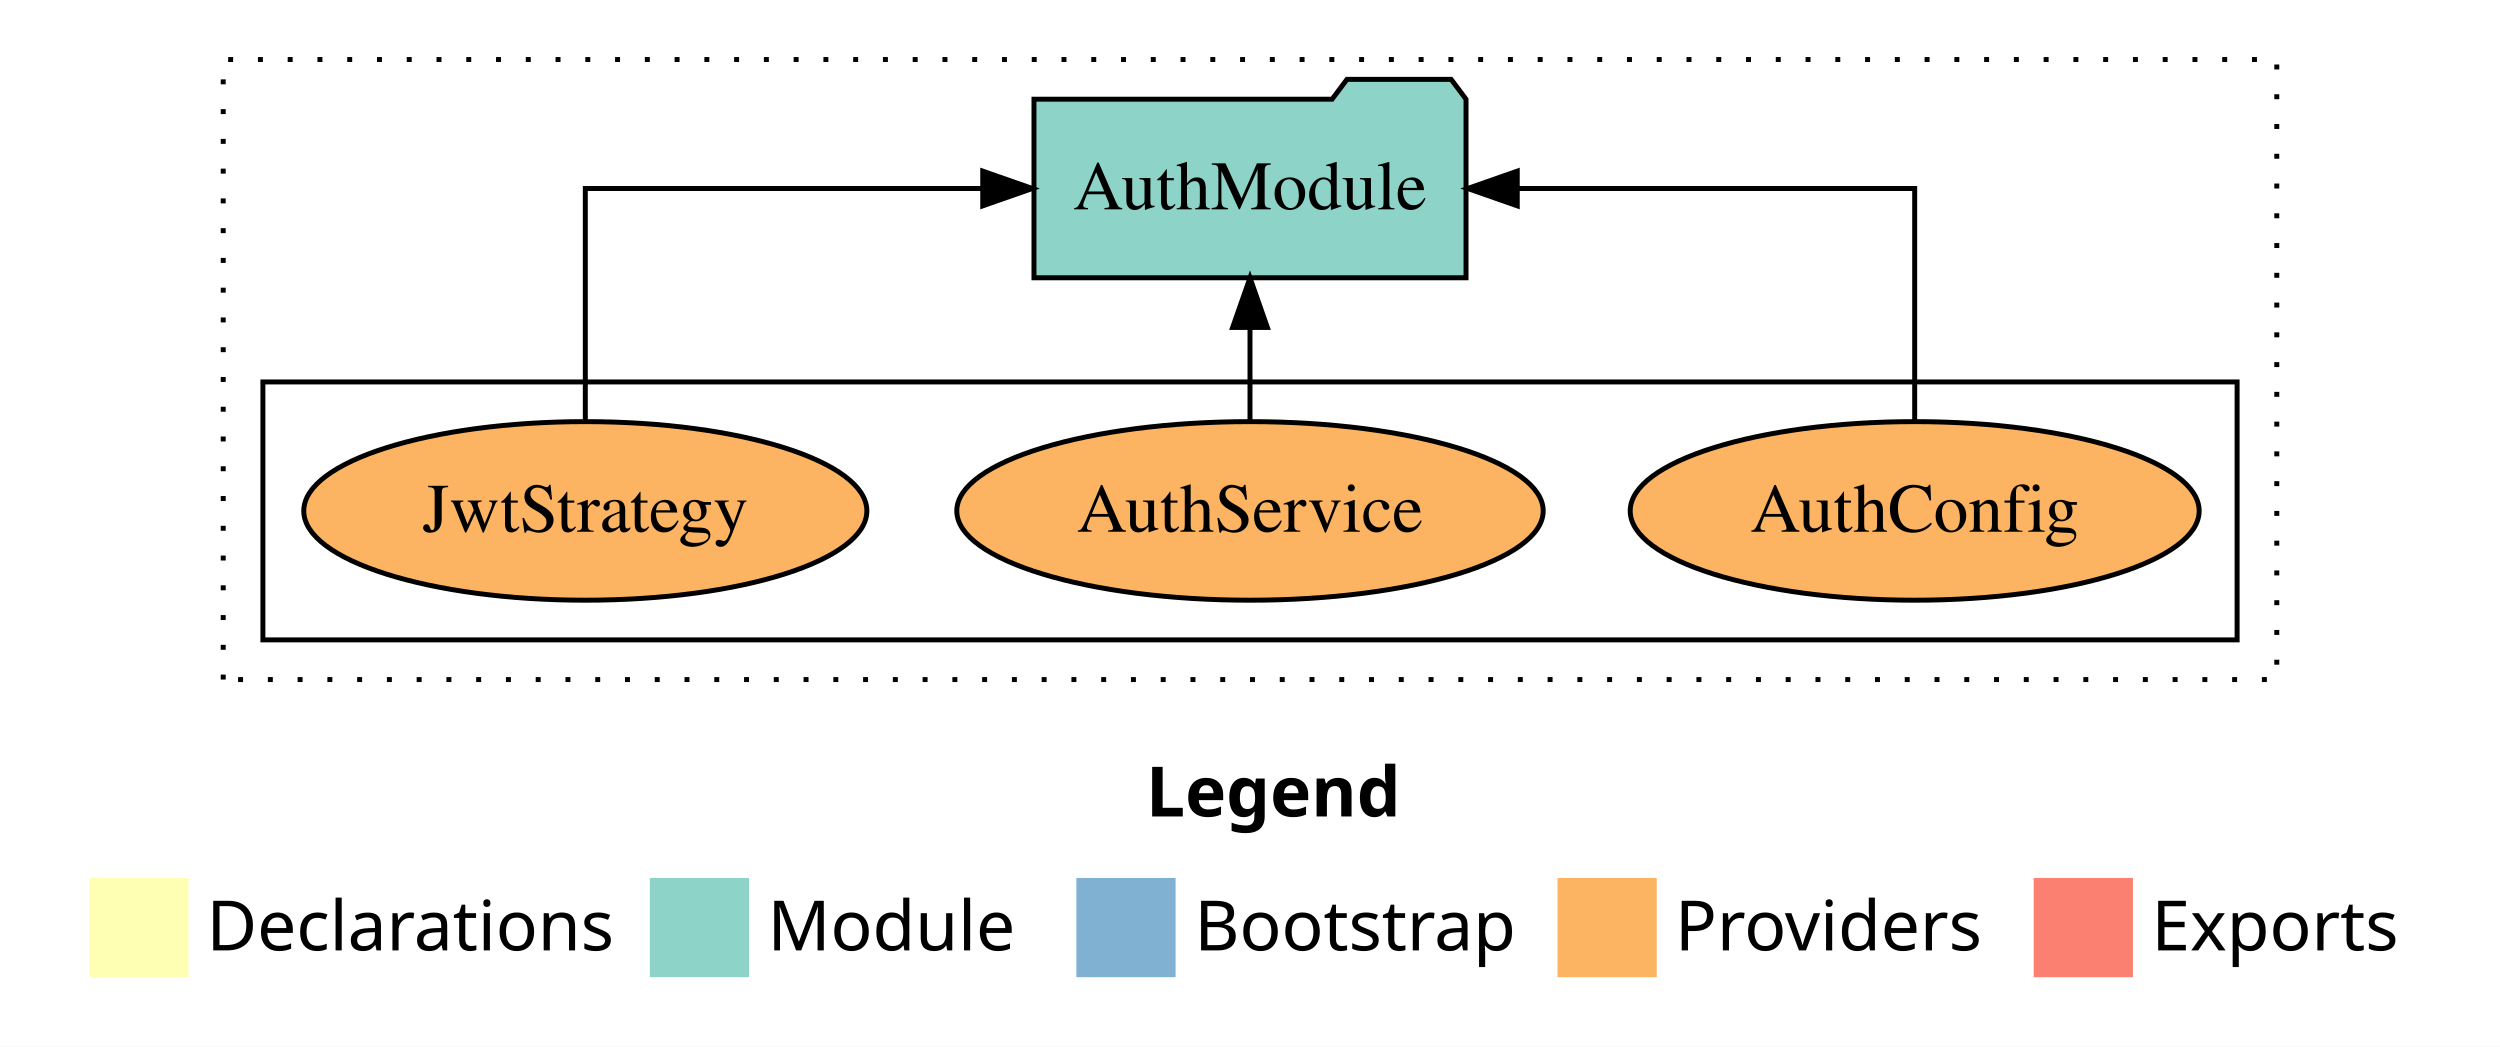
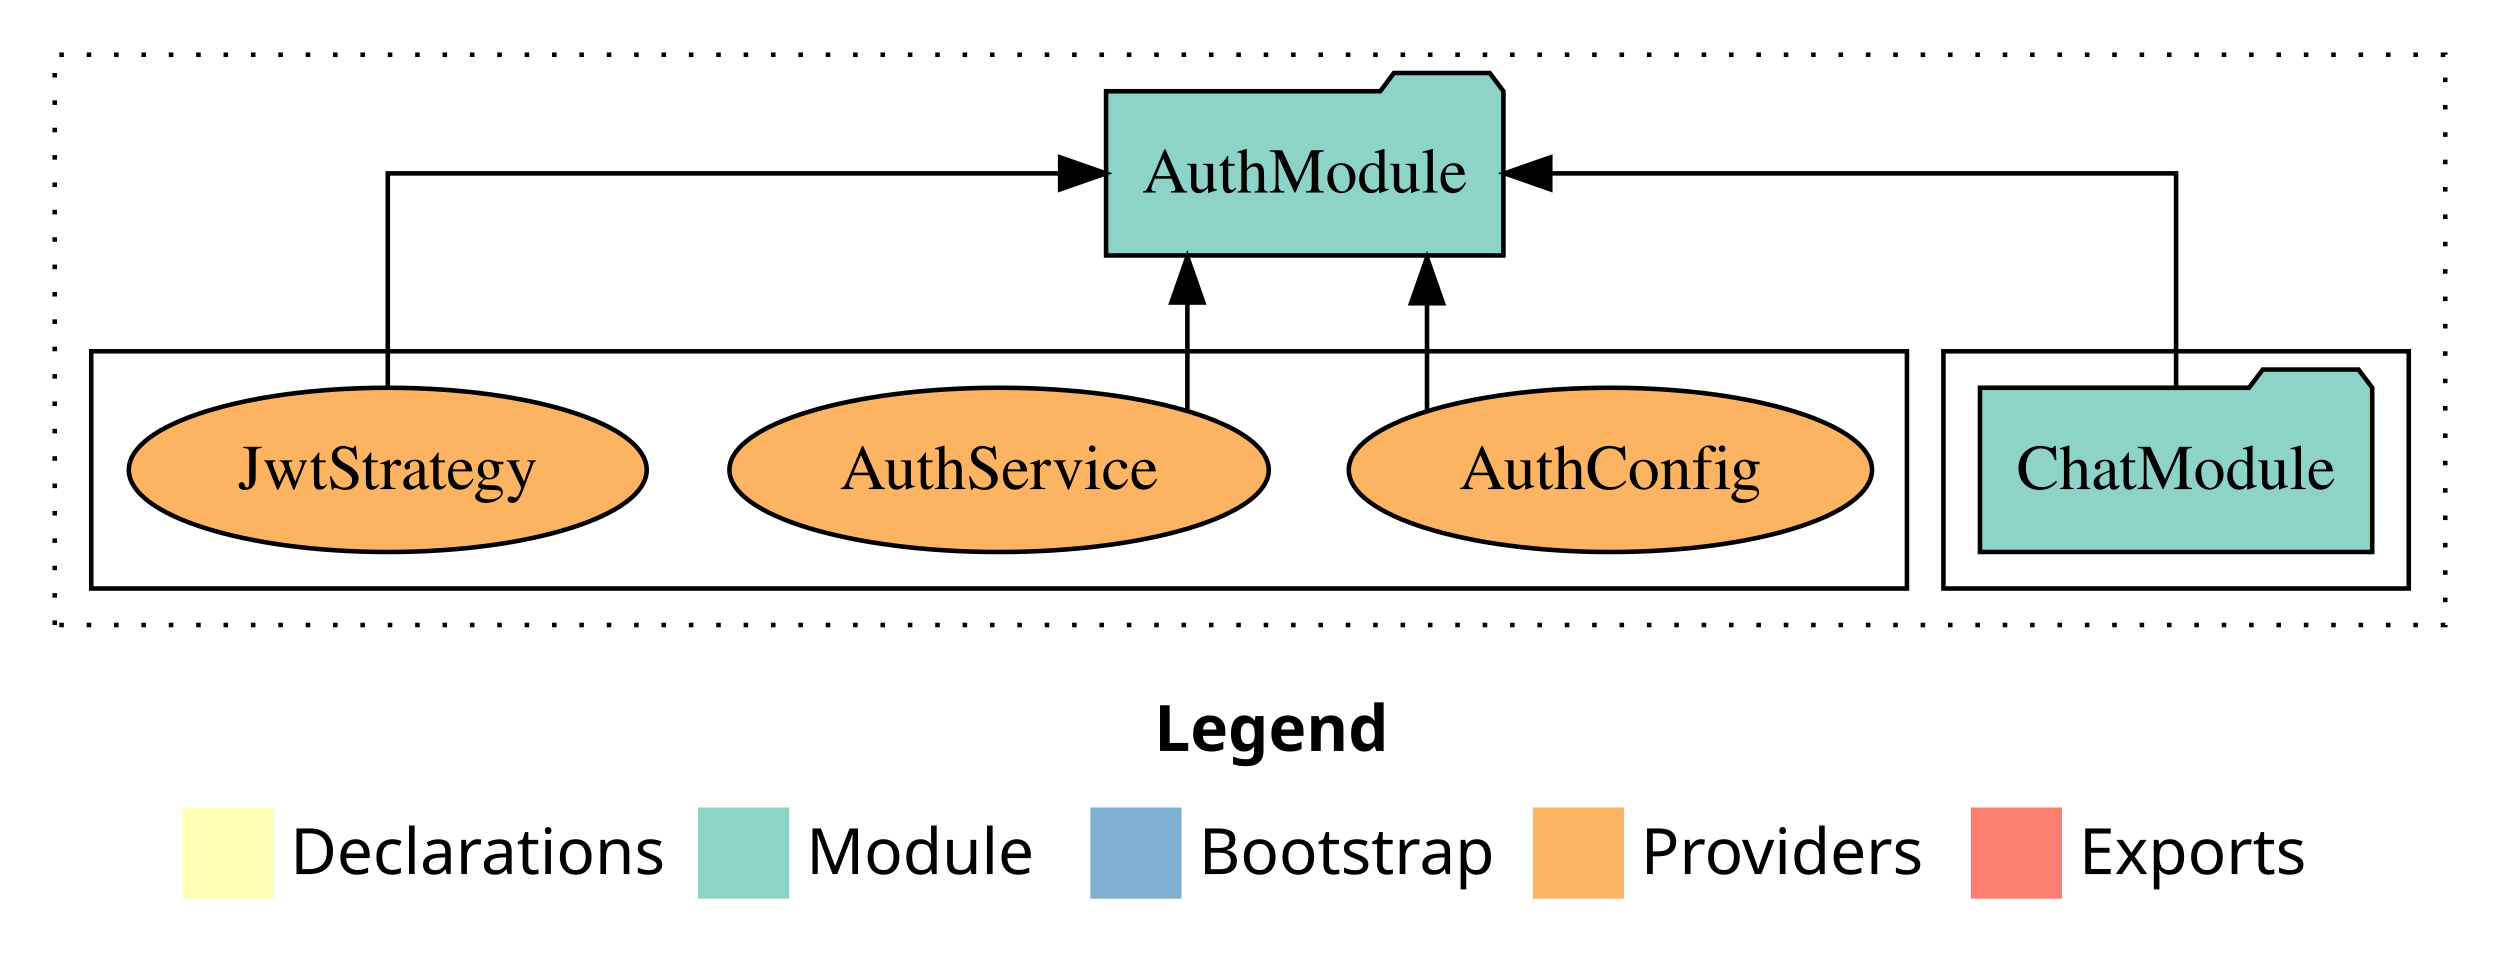
- <svg xmlns="http://www.w3.org/2000/svg" width="504pt" height="211pt" viewBox="0.00 0.00 504.00 211.00">
+ <svg xmlns="http://www.w3.org/2000/svg" width="548pt" height="211pt" viewBox="0.00 0.00 548.00 211.00">
  <g id="graph0" class="graph" transform="scale(1 1) rotate(0) translate(4 207)">
-     <polygon fill="white" stroke="transparent" points="-4,4 -4,-207 500,-207 500,4 -4,4" />
-     <text text-anchor="start" x="227.01" y="-42.4" font-family="Times-12" font-weight="bold" font-size="14.00">Legend</text>
-     <polygon fill="#ffffb3" stroke="transparent" points="14,-10 14,-30 34,-30 34,-10 14,-10" />
-     <text text-anchor="start" x="37.63" y="-15.4" font-family="Times-12" font-size="14.00">  Declarations</text>
-     <polygon fill="#8dd3c7" stroke="transparent" points="127,-10 127,-30 147,-30 147,-10 127,-10" />
-     <text text-anchor="start" x="150.73" y="-15.4" font-family="Times-12" font-size="14.00">  Module</text>
-     <polygon fill="#80b1d3" stroke="transparent" points="213,-10 213,-30 233,-30 233,-10 213,-10" />
-     <text text-anchor="start" x="236.78" y="-15.4" font-family="Times-12" font-size="14.00">  Bootstrap</text>
-     <polygon fill="#fdb462" stroke="transparent" points="310,-10 310,-30 330,-30 330,-10 310,-10" />
-     <text text-anchor="start" x="333.67" y="-15.4" font-family="Times-12" font-size="14.00">  Providers</text>
-     <polygon fill="#fb8072" stroke="transparent" points="406,-10 406,-30 426,-30 426,-10 406,-10" />
-     <text text-anchor="start" x="429.73" y="-15.4" font-family="Times-12" font-size="14.00">  Exports</text>
+     <polygon fill="white" stroke="transparent" points="-4,4 -4,-207 544,-207 544,4 -4,4" />
+     <text text-anchor="start" x="249.01" y="-42.4" font-family="Times-12" font-weight="bold" font-size="14.00">Legend</text>
+     <polygon fill="#ffffb3" stroke="transparent" points="36,-10 36,-30 56,-30 56,-10 36,-10" />
+     <text text-anchor="start" x="59.63" y="-15.4" font-family="Times-12" font-size="14.00">  Declarations</text>
+     <polygon fill="#8dd3c7" stroke="transparent" points="149,-10 149,-30 169,-30 169,-10 149,-10" />
+     <text text-anchor="start" x="172.73" y="-15.4" font-family="Times-12" font-size="14.00">  Module</text>
+     <polygon fill="#80b1d3" stroke="transparent" points="235,-10 235,-30 255,-30 255,-10 235,-10" />
+     <text text-anchor="start" x="258.78" y="-15.4" font-family="Times-12" font-size="14.00">  Bootstrap</text>
+     <polygon fill="#fdb462" stroke="transparent" points="332,-10 332,-30 352,-30 352,-10 332,-10" />
+     <text text-anchor="start" x="355.67" y="-15.4" font-family="Times-12" font-size="14.00">  Providers</text>
+     <polygon fill="#fb8072" stroke="transparent" points="428,-10 428,-30 448,-30 448,-10 428,-10" />
+     <text text-anchor="start" x="451.73" y="-15.4" font-family="Times-12" font-size="14.00">  Exports</text>
    <g id="clust1" class="cluster">
-       <polygon fill="none" stroke="black" stroke-dasharray="1,5" points="41,-70 41,-195 455,-195 455,-70 41,-70" />
+       <polygon fill="none" stroke="black" stroke-dasharray="1,5" points="8,-70 8,-195 532,-195 532,-70 8,-70" />
+     </g>
+     <g id="clust3" class="cluster">
+       <polygon fill="none" stroke="black" points="422,-78 422,-130 524,-130 524,-78 422,-78" />
    </g>
    <g id="clust6" class="cluster">
-       <polygon fill="none" stroke="black" points="49,-78 49,-130 447,-130 447,-78 49,-78" />
+       <polygon fill="none" stroke="black" points="16,-78 16,-130 414,-130 414,-78 16,-78" />
    </g>
    <g id="node1" class="node">
-       <ellipse fill="#fdb462" stroke="black" cx="382" cy="-104" rx="57.35" ry="18" />
-       <text text-anchor="middle" x="382" y="-99.8" font-family="Times,serif" font-size="14.00">AuthConfig</text>
+       <polygon fill="#8dd3c7" stroke="black" points="515.99,-122 512.99,-126 491.99,-126 488.99,-122 430.01,-122 430.01,-86 515.99,-86 515.99,-122" />
+       <text text-anchor="middle" x="473" y="-99.8" font-family="Times,serif" font-size="14.00">ChatModule</text>
+     </g>
+     <g id="node2" class="node">
+       <polygon fill="#8dd3c7" stroke="black" points="325.55,-187 322.55,-191 301.55,-191 298.55,-187 238.45,-187 238.45,-151 325.55,-151 325.55,-187" />
+       <text text-anchor="middle" x="282" y="-164.8" font-family="Times,serif" font-size="14.00">AuthModule</text>
+     </g>
+     <g id="edge1" class="edge">
+       <path fill="none" stroke="black" d="M473,-122.11C473,-141.34 473,-169 473,-169 473,-169 335.82,-169 335.82,-169" />
+       <polygon fill="black" stroke="black" points="335.82,-165.5 325.82,-169 335.82,-172.5 335.82,-165.5" />
+     </g>
+     <g id="node3" class="node">
+       <ellipse fill="#fdb462" stroke="black" cx="349" cy="-104" rx="57.35" ry="18" />
+       <text text-anchor="middle" x="349" y="-99.8" font-family="Times,serif" font-size="14.00">AuthConfig</text>
+     </g>
+     <g id="edge2" class="edge">
+       <path fill="none" stroke="black" d="M308.8,-116.84C308.8,-116.84 308.8,-140.52 308.8,-140.52" />
+       <polygon fill="black" stroke="black" points="305.3,-140.52 308.8,-150.52 312.3,-140.52 305.3,-140.52" />
    </g>
    <g id="node4" class="node">
-       <polygon fill="#8dd3c7" stroke="black" points="291.55,-187 288.55,-191 267.55,-191 264.55,-187 204.45,-187 204.45,-151 291.55,-151 291.55,-187" />
-       <text text-anchor="middle" x="248" y="-164.8" font-family="Times,serif" font-size="14.00">AuthModule</text>
-     </g>
-     <g id="edge1" class="edge">
-       <path fill="none" stroke="black" d="M382,-122.11C382,-141.34 382,-169 382,-169 382,-169 301.88,-169 301.88,-169" />
-       <polygon fill="black" stroke="black" points="301.88,-165.5 291.88,-169 301.88,-172.5 301.88,-165.5" />
-     </g>
-     <g id="node2" class="node">
-       <ellipse fill="#fdb462" stroke="black" cx="248" cy="-104" rx="59.11" ry="18" />
-       <text text-anchor="middle" x="248" y="-99.8" font-family="Times,serif" font-size="14.00">AuthService</text>
-     </g>
-     <g id="edge2" class="edge">
-       <path fill="none" stroke="black" d="M248,-122.11C248,-122.11 248,-140.99 248,-140.99" />
-       <polygon fill="black" stroke="black" points="244.5,-140.99 248,-150.99 251.5,-140.99 244.5,-140.99" />
-     </g>
-     <g id="node3" class="node">
-       <ellipse fill="#fdb462" stroke="black" cx="114" cy="-104" rx="56.76" ry="18" />
-       <text text-anchor="middle" x="114" y="-99.8" font-family="Times,serif" font-size="14.00">JwtStrategy</text>
+       <ellipse fill="#fdb462" stroke="black" cx="215" cy="-104" rx="59.11" ry="18" />
+       <text text-anchor="middle" x="215" y="-99.8" font-family="Times,serif" font-size="14.00">AuthService</text>
    </g>
    <g id="edge3" class="edge">
-       <path fill="none" stroke="black" d="M114,-122.11C114,-141.34 114,-169 114,-169 114,-169 194.12,-169 194.12,-169" />
-       <polygon fill="black" stroke="black" points="194.12,-172.5 204.12,-169 194.12,-165.5 194.12,-172.5" />
+       <path fill="none" stroke="black" d="M256.27,-117.15C256.27,-117.15 256.27,-140.69 256.27,-140.69" />
+       <polygon fill="black" stroke="black" points="252.77,-140.69 256.27,-150.69 259.77,-140.69 252.77,-140.69" />
+     </g>
+     <g id="node5" class="node">
+       <ellipse fill="#fdb462" stroke="black" cx="81" cy="-104" rx="56.76" ry="18" />
+       <text text-anchor="middle" x="81" y="-99.8" font-family="Times,serif" font-size="14.00">JwtStrategy</text>
+     </g>
+     <g id="edge4" class="edge">
+       <path fill="none" stroke="black" d="M81,-122.11C81,-141.34 81,-169 81,-169 81,-169 228.39,-169 228.39,-169" />
+       <polygon fill="black" stroke="black" points="228.39,-172.5 238.39,-169 228.39,-165.5 228.39,-172.5" />
    </g>
  </g>
</svg>
